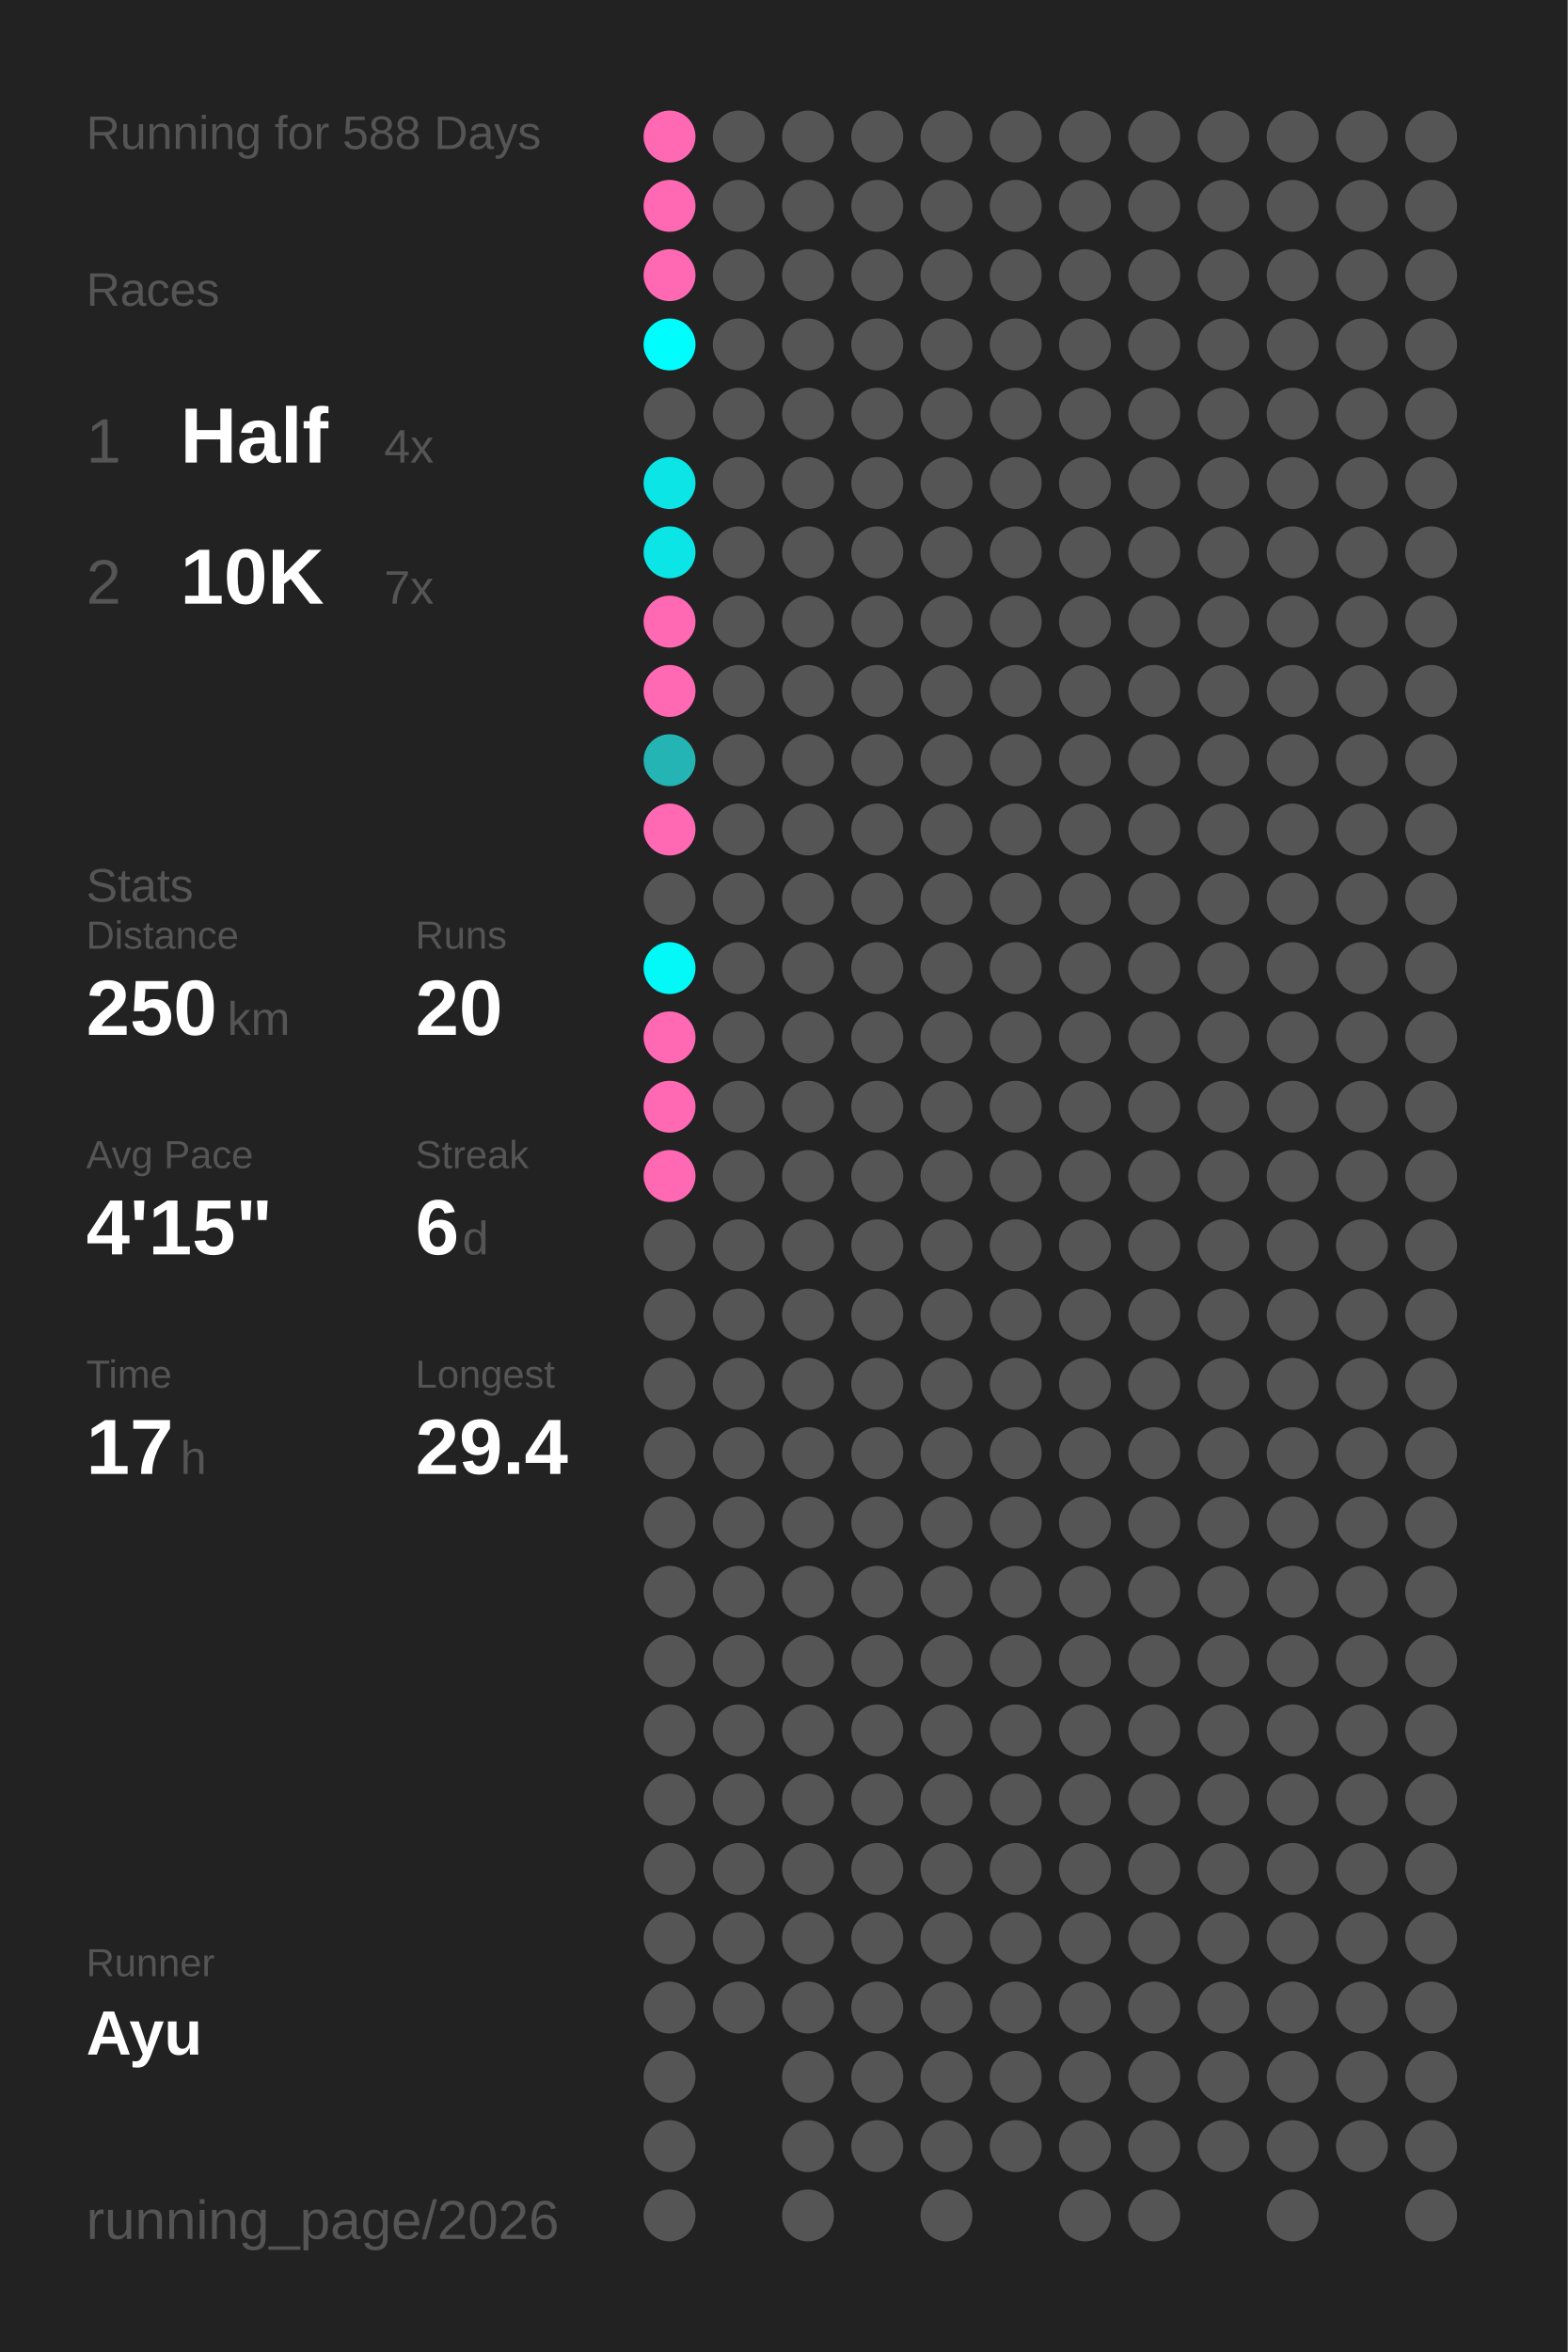
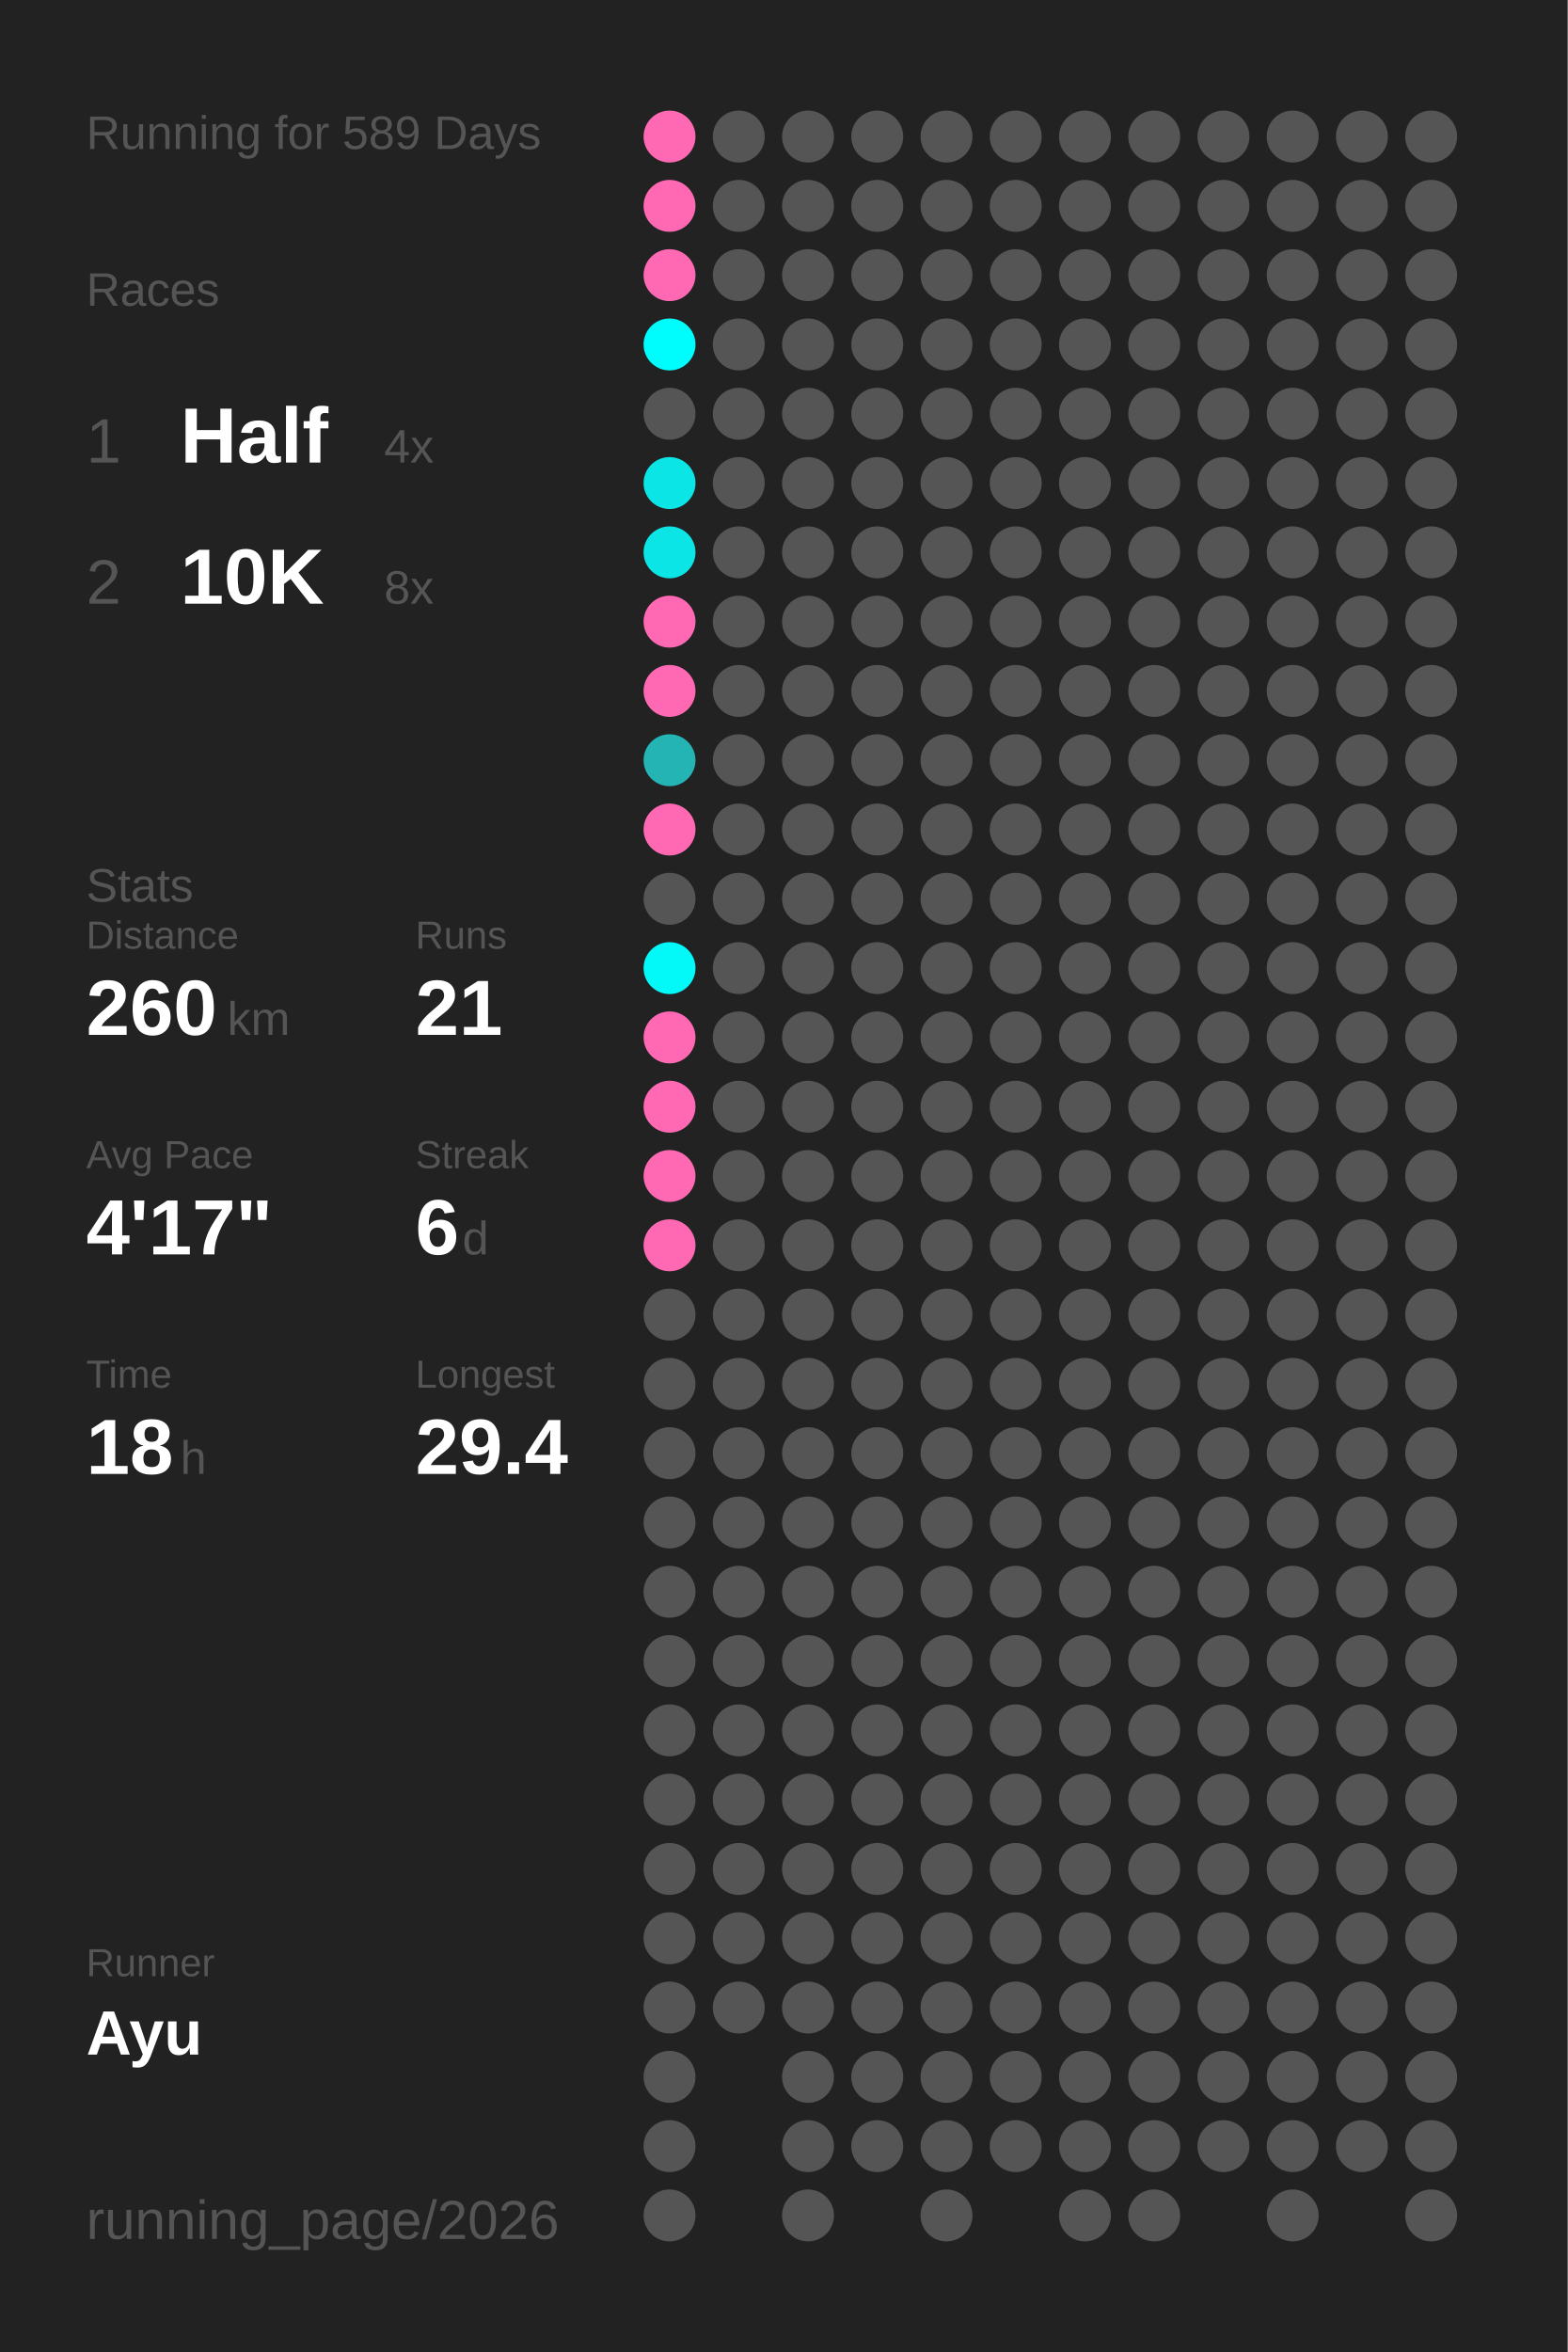
<svg xmlns="http://www.w3.org/2000/svg" baseProfile="full" height="300mm" version="1.1" viewBox="0,0,200,300" width="200mm">
  <defs />
  <rect fill="#222222" height="300" width="200" x="0" y="0" />
-   <text fill="#555555" style="font-size:6px; font-family:Arial;" x="11" y="19">Running for 588 Days</text>
+   <text fill="#555555" style="font-size:6px; font-family:Arial;" x="11" y="19">Running for 589 Days</text>
  <text fill="#555555" style="font-size:6px; font-family:Arial;" x="11" y="39">Races</text>
  <text fill="#555555" style="font-size:8px; font-family:Arial;" x="11" y="59">1</text>
  <text fill="#FFFFFF" style="font-size:10px; font-family:Arial; font-weight:bold;" x="23" y="59">Half</text>
  <text fill="#555555" style="font-size:6px; font-family:Arial;" x="49" y="59">4x</text>
  <text fill="#555555" style="font-size:8px; font-family:Arial;" x="11" y="77">2</text>
  <text fill="#FFFFFF" style="font-size:10px; font-family:Arial; font-weight:bold;" x="23" y="77">10K</text>
-   <text fill="#555555" style="font-size:6px; font-family:Arial;" x="49" y="77">7x</text>
+   <text fill="#555555" style="font-size:6px; font-family:Arial;" x="49" y="77">8x</text>
  <text fill="#555555" style="font-size:6px; font-family:Arial;" x="11" y="115">Stats</text>
  <text fill="#555555" style="font-size:5px; font-family:Arial;" x="11" y="121">Distance</text>
-   <text fill="#FFFFFF" style="font-size:10px; font-family:Arial; font-weight:bold;" x="11" y="132">250</text>
+   <text fill="#FFFFFF" style="font-size:10px; font-family:Arial; font-weight:bold;" x="11" y="132">260</text>
  <text fill="#555555" style="font-size:6px; font-family:Arial;" x="29" y="132">km</text>
  <text fill="#555555" style="font-size:5px; font-family:Arial;" x="53" y="121">Runs</text>
-   <text fill="#FFFFFF" style="font-size:10px; font-family:Arial; font-weight:bold;" x="53" y="132">20</text>
+   <text fill="#FFFFFF" style="font-size:10px; font-family:Arial; font-weight:bold;" x="53" y="132">21</text>
  <text fill="#555555" style="font-size:5px; font-family:Arial;" x="11" y="149">Avg Pace</text>
-   <text fill="#FFFFFF" style="font-size:10px; font-family:Arial; font-weight:bold;" x="11" y="160">4'15"</text>
+   <text fill="#FFFFFF" style="font-size:10px; font-family:Arial; font-weight:bold;" x="11" y="160">4'17"</text>
  <text fill="#555555" style="font-size:5px; font-family:Arial;" x="53" y="149">Streak</text>
  <text fill="#FFFFFF" style="font-size:10px; font-family:Arial; font-weight:bold;" x="53" y="160">6</text>
  <text fill="#555555" style="font-size:6px; font-family:Arial;" x="59" y="160">d</text>
  <text fill="#555555" style="font-size:5px; font-family:Arial;" x="11" y="177">Time</text>
-   <text fill="#FFFFFF" style="font-size:10px; font-family:Arial; font-weight:bold;" x="11" y="188">17</text>
+   <text fill="#FFFFFF" style="font-size:10px; font-family:Arial; font-weight:bold;" x="11" y="188">18</text>
  <text fill="#555555" style="font-size:6px; font-family:Arial;" x="23" y="188">h</text>
  <text fill="#555555" style="font-size:5px; font-family:Arial;" x="53" y="177">Longest</text>
  <text fill="#FFFFFF" style="font-size:10px; font-family:Arial; font-weight:bold;" x="53" y="188">29.4</text>
  <text fill="#555555" style="font-size:5px; font-family:Arial;" x="11" y="252.065">Runner</text>
  <text fill="#FFFFFF" style="font-size:8px; font-family:Arial; font-weight:bold;" x="11" y="262.065">Ayu</text>
  <text fill="#555555" style="font-size:7px; font-family:Arial;" x="11" y="285.581">running_page/2026</text>
  <circle cx="85.417" cy="17.419" fill="#ff69b4" r="3.312" />
  <circle cx="85.417" cy="26.258" fill="#ff69b4" r="3.312" />
  <circle cx="85.417" cy="35.097" fill="#ff69b4" r="3.312" />
  <circle cx="85.417" cy="43.935" fill="#00fdfd" r="3.312" />
  <circle cx="85.417" cy="52.774" fill="#555555" r="3.312" />
  <circle cx="85.417" cy="61.613" fill="#0ce5e5" r="3.312" />
  <circle cx="85.417" cy="70.452" fill="#0ce5e5" r="3.312" />
  <circle cx="85.417" cy="79.29" fill="#ff69b4" r="3.312" />
  <circle cx="85.417" cy="88.129" fill="#ff69b4" r="3.312" />
  <circle cx="85.417" cy="96.968" fill="#25b4b4" r="3.312" />
  <circle cx="85.417" cy="105.806" fill="#ff69b4" r="3.312" />
  <circle cx="85.417" cy="114.645" fill="#555555" r="3.312" />
  <circle cx="85.417" cy="123.484" fill="#03f8f8" r="3.312" />
  <circle cx="85.417" cy="132.323" fill="#ff69b4" r="3.312" />
  <circle cx="85.417" cy="141.161" fill="#ff69b4" r="3.312" />
  <circle cx="85.417" cy="150" fill="#ff69b4" r="3.312" />
-   <circle cx="85.417" cy="158.839" fill="#555555" r="3.312" />
+   <circle cx="85.417" cy="158.839" fill="#ff69b4" r="3.312" />
  <circle cx="85.417" cy="167.677" fill="#555555" r="3.312" />
  <circle cx="85.417" cy="176.516" fill="#555555" r="3.312" />
  <circle cx="85.417" cy="185.355" fill="#555555" r="3.312" />
  <circle cx="85.417" cy="194.194" fill="#555555" r="3.312" />
  <circle cx="85.417" cy="203.032" fill="#555555" r="3.312" />
  <circle cx="85.417" cy="211.871" fill="#555555" r="3.312" />
  <circle cx="85.417" cy="220.71" fill="#555555" r="3.312" />
  <circle cx="85.417" cy="229.548" fill="#555555" r="3.312" />
  <circle cx="85.417" cy="238.387" fill="#555555" r="3.312" />
  <circle cx="85.417" cy="247.226" fill="#555555" r="3.312" />
  <circle cx="85.417" cy="256.065" fill="#555555" r="3.312" />
  <circle cx="85.417" cy="264.903" fill="#555555" r="3.312" />
  <circle cx="85.417" cy="273.742" fill="#555555" r="3.312" />
  <circle cx="85.417" cy="282.581" fill="#555555" r="3.312" />
  <circle cx="94.25" cy="17.419" fill="#555555" r="3.312" />
  <circle cx="94.25" cy="26.258" fill="#555555" r="3.312" />
  <circle cx="94.25" cy="35.097" fill="#555555" r="3.312" />
  <circle cx="94.25" cy="43.935" fill="#555555" r="3.312" />
  <circle cx="94.25" cy="52.774" fill="#555555" r="3.312" />
  <circle cx="94.25" cy="61.613" fill="#555555" r="3.312" />
  <circle cx="94.25" cy="70.452" fill="#555555" r="3.312" />
  <circle cx="94.25" cy="79.29" fill="#555555" r="3.312" />
  <circle cx="94.25" cy="88.129" fill="#555555" r="3.312" />
  <circle cx="94.25" cy="96.968" fill="#555555" r="3.312" />
  <circle cx="94.25" cy="105.806" fill="#555555" r="3.312" />
  <circle cx="94.25" cy="114.645" fill="#555555" r="3.312" />
  <circle cx="94.25" cy="123.484" fill="#555555" r="3.312" />
  <circle cx="94.25" cy="132.323" fill="#555555" r="3.312" />
  <circle cx="94.25" cy="141.161" fill="#555555" r="3.312" />
  <circle cx="94.25" cy="150" fill="#555555" r="3.312" />
  <circle cx="94.25" cy="158.839" fill="#555555" r="3.312" />
  <circle cx="94.25" cy="167.677" fill="#555555" r="3.312" />
  <circle cx="94.25" cy="176.516" fill="#555555" r="3.312" />
  <circle cx="94.25" cy="185.355" fill="#555555" r="3.312" />
  <circle cx="94.25" cy="194.194" fill="#555555" r="3.312" />
  <circle cx="94.25" cy="203.032" fill="#555555" r="3.312" />
  <circle cx="94.25" cy="211.871" fill="#555555" r="3.312" />
  <circle cx="94.25" cy="220.71" fill="#555555" r="3.312" />
  <circle cx="94.25" cy="229.548" fill="#555555" r="3.312" />
  <circle cx="94.25" cy="238.387" fill="#555555" r="3.312" />
  <circle cx="94.25" cy="247.226" fill="#555555" r="3.312" />
  <circle cx="94.25" cy="256.065" fill="#555555" r="3.312" />
  <circle cx="103.083" cy="17.419" fill="#555555" r="3.312" />
  <circle cx="103.083" cy="26.258" fill="#555555" r="3.312" />
  <circle cx="103.083" cy="35.097" fill="#555555" r="3.312" />
  <circle cx="103.083" cy="43.935" fill="#555555" r="3.312" />
  <circle cx="103.083" cy="52.774" fill="#555555" r="3.312" />
  <circle cx="103.083" cy="61.613" fill="#555555" r="3.312" />
  <circle cx="103.083" cy="70.452" fill="#555555" r="3.312" />
  <circle cx="103.083" cy="79.29" fill="#555555" r="3.312" />
  <circle cx="103.083" cy="88.129" fill="#555555" r="3.312" />
  <circle cx="103.083" cy="96.968" fill="#555555" r="3.312" />
  <circle cx="103.083" cy="105.806" fill="#555555" r="3.312" />
  <circle cx="103.083" cy="114.645" fill="#555555" r="3.312" />
  <circle cx="103.083" cy="123.484" fill="#555555" r="3.312" />
  <circle cx="103.083" cy="132.323" fill="#555555" r="3.312" />
  <circle cx="103.083" cy="141.161" fill="#555555" r="3.312" />
  <circle cx="103.083" cy="150" fill="#555555" r="3.312" />
  <circle cx="103.083" cy="158.839" fill="#555555" r="3.312" />
  <circle cx="103.083" cy="167.677" fill="#555555" r="3.312" />
  <circle cx="103.083" cy="176.516" fill="#555555" r="3.312" />
  <circle cx="103.083" cy="185.355" fill="#555555" r="3.312" />
  <circle cx="103.083" cy="194.194" fill="#555555" r="3.312" />
  <circle cx="103.083" cy="203.032" fill="#555555" r="3.312" />
  <circle cx="103.083" cy="211.871" fill="#555555" r="3.312" />
  <circle cx="103.083" cy="220.71" fill="#555555" r="3.312" />
  <circle cx="103.083" cy="229.548" fill="#555555" r="3.312" />
  <circle cx="103.083" cy="238.387" fill="#555555" r="3.312" />
  <circle cx="103.083" cy="247.226" fill="#555555" r="3.312" />
  <circle cx="103.083" cy="256.065" fill="#555555" r="3.312" />
  <circle cx="103.083" cy="264.903" fill="#555555" r="3.312" />
  <circle cx="103.083" cy="273.742" fill="#555555" r="3.312" />
  <circle cx="103.083" cy="282.581" fill="#555555" r="3.312" />
  <circle cx="111.917" cy="17.419" fill="#555555" r="3.312" />
  <circle cx="111.917" cy="26.258" fill="#555555" r="3.312" />
  <circle cx="111.917" cy="35.097" fill="#555555" r="3.312" />
  <circle cx="111.917" cy="43.935" fill="#555555" r="3.312" />
  <circle cx="111.917" cy="52.774" fill="#555555" r="3.312" />
  <circle cx="111.917" cy="61.613" fill="#555555" r="3.312" />
  <circle cx="111.917" cy="70.452" fill="#555555" r="3.312" />
  <circle cx="111.917" cy="79.29" fill="#555555" r="3.312" />
  <circle cx="111.917" cy="88.129" fill="#555555" r="3.312" />
  <circle cx="111.917" cy="96.968" fill="#555555" r="3.312" />
  <circle cx="111.917" cy="105.806" fill="#555555" r="3.312" />
  <circle cx="111.917" cy="114.645" fill="#555555" r="3.312" />
  <circle cx="111.917" cy="123.484" fill="#555555" r="3.312" />
  <circle cx="111.917" cy="132.323" fill="#555555" r="3.312" />
  <circle cx="111.917" cy="141.161" fill="#555555" r="3.312" />
  <circle cx="111.917" cy="150" fill="#555555" r="3.312" />
  <circle cx="111.917" cy="158.839" fill="#555555" r="3.312" />
  <circle cx="111.917" cy="167.677" fill="#555555" r="3.312" />
  <circle cx="111.917" cy="176.516" fill="#555555" r="3.312" />
  <circle cx="111.917" cy="185.355" fill="#555555" r="3.312" />
  <circle cx="111.917" cy="194.194" fill="#555555" r="3.312" />
  <circle cx="111.917" cy="203.032" fill="#555555" r="3.312" />
  <circle cx="111.917" cy="211.871" fill="#555555" r="3.312" />
  <circle cx="111.917" cy="220.71" fill="#555555" r="3.312" />
  <circle cx="111.917" cy="229.548" fill="#555555" r="3.312" />
  <circle cx="111.917" cy="238.387" fill="#555555" r="3.312" />
  <circle cx="111.917" cy="247.226" fill="#555555" r="3.312" />
  <circle cx="111.917" cy="256.065" fill="#555555" r="3.312" />
  <circle cx="111.917" cy="264.903" fill="#555555" r="3.312" />
  <circle cx="111.917" cy="273.742" fill="#555555" r="3.312" />
  <circle cx="120.75" cy="17.419" fill="#555555" r="3.312" />
  <circle cx="120.75" cy="26.258" fill="#555555" r="3.312" />
  <circle cx="120.75" cy="35.097" fill="#555555" r="3.312" />
  <circle cx="120.75" cy="43.935" fill="#555555" r="3.312" />
  <circle cx="120.75" cy="52.774" fill="#555555" r="3.312" />
  <circle cx="120.75" cy="61.613" fill="#555555" r="3.312" />
  <circle cx="120.75" cy="70.452" fill="#555555" r="3.312" />
  <circle cx="120.75" cy="79.29" fill="#555555" r="3.312" />
  <circle cx="120.75" cy="88.129" fill="#555555" r="3.312" />
  <circle cx="120.75" cy="96.968" fill="#555555" r="3.312" />
  <circle cx="120.75" cy="105.806" fill="#555555" r="3.312" />
  <circle cx="120.75" cy="114.645" fill="#555555" r="3.312" />
  <circle cx="120.75" cy="123.484" fill="#555555" r="3.312" />
  <circle cx="120.75" cy="132.323" fill="#555555" r="3.312" />
  <circle cx="120.75" cy="141.161" fill="#555555" r="3.312" />
  <circle cx="120.75" cy="150" fill="#555555" r="3.312" />
  <circle cx="120.75" cy="158.839" fill="#555555" r="3.312" />
  <circle cx="120.75" cy="167.677" fill="#555555" r="3.312" />
  <circle cx="120.75" cy="176.516" fill="#555555" r="3.312" />
  <circle cx="120.75" cy="185.355" fill="#555555" r="3.312" />
  <circle cx="120.75" cy="194.194" fill="#555555" r="3.312" />
  <circle cx="120.75" cy="203.032" fill="#555555" r="3.312" />
  <circle cx="120.75" cy="211.871" fill="#555555" r="3.312" />
  <circle cx="120.75" cy="220.71" fill="#555555" r="3.312" />
  <circle cx="120.75" cy="229.548" fill="#555555" r="3.312" />
  <circle cx="120.75" cy="238.387" fill="#555555" r="3.312" />
  <circle cx="120.75" cy="247.226" fill="#555555" r="3.312" />
  <circle cx="120.75" cy="256.065" fill="#555555" r="3.312" />
  <circle cx="120.75" cy="264.903" fill="#555555" r="3.312" />
  <circle cx="120.75" cy="273.742" fill="#555555" r="3.312" />
  <circle cx="120.75" cy="282.581" fill="#555555" r="3.312" />
  <circle cx="129.583" cy="17.419" fill="#555555" r="3.312" />
  <circle cx="129.583" cy="26.258" fill="#555555" r="3.312" />
  <circle cx="129.583" cy="35.097" fill="#555555" r="3.312" />
  <circle cx="129.583" cy="43.935" fill="#555555" r="3.312" />
  <circle cx="129.583" cy="52.774" fill="#555555" r="3.312" />
  <circle cx="129.583" cy="61.613" fill="#555555" r="3.312" />
  <circle cx="129.583" cy="70.452" fill="#555555" r="3.312" />
  <circle cx="129.583" cy="79.29" fill="#555555" r="3.312" />
  <circle cx="129.583" cy="88.129" fill="#555555" r="3.312" />
  <circle cx="129.583" cy="96.968" fill="#555555" r="3.312" />
  <circle cx="129.583" cy="105.806" fill="#555555" r="3.312" />
  <circle cx="129.583" cy="114.645" fill="#555555" r="3.312" />
  <circle cx="129.583" cy="123.484" fill="#555555" r="3.312" />
  <circle cx="129.583" cy="132.323" fill="#555555" r="3.312" />
  <circle cx="129.583" cy="141.161" fill="#555555" r="3.312" />
  <circle cx="129.583" cy="150" fill="#555555" r="3.312" />
  <circle cx="129.583" cy="158.839" fill="#555555" r="3.312" />
  <circle cx="129.583" cy="167.677" fill="#555555" r="3.312" />
  <circle cx="129.583" cy="176.516" fill="#555555" r="3.312" />
  <circle cx="129.583" cy="185.355" fill="#555555" r="3.312" />
  <circle cx="129.583" cy="194.194" fill="#555555" r="3.312" />
  <circle cx="129.583" cy="203.032" fill="#555555" r="3.312" />
  <circle cx="129.583" cy="211.871" fill="#555555" r="3.312" />
  <circle cx="129.583" cy="220.71" fill="#555555" r="3.312" />
  <circle cx="129.583" cy="229.548" fill="#555555" r="3.312" />
  <circle cx="129.583" cy="238.387" fill="#555555" r="3.312" />
  <circle cx="129.583" cy="247.226" fill="#555555" r="3.312" />
  <circle cx="129.583" cy="256.065" fill="#555555" r="3.312" />
  <circle cx="129.583" cy="264.903" fill="#555555" r="3.312" />
  <circle cx="129.583" cy="273.742" fill="#555555" r="3.312" />
  <circle cx="138.417" cy="17.419" fill="#555555" r="3.312" />
  <circle cx="138.417" cy="26.258" fill="#555555" r="3.312" />
  <circle cx="138.417" cy="35.097" fill="#555555" r="3.312" />
  <circle cx="138.417" cy="43.935" fill="#555555" r="3.312" />
  <circle cx="138.417" cy="52.774" fill="#555555" r="3.312" />
  <circle cx="138.417" cy="61.613" fill="#555555" r="3.312" />
  <circle cx="138.417" cy="70.452" fill="#555555" r="3.312" />
  <circle cx="138.417" cy="79.29" fill="#555555" r="3.312" />
  <circle cx="138.417" cy="88.129" fill="#555555" r="3.312" />
  <circle cx="138.417" cy="96.968" fill="#555555" r="3.312" />
  <circle cx="138.417" cy="105.806" fill="#555555" r="3.312" />
  <circle cx="138.417" cy="114.645" fill="#555555" r="3.312" />
  <circle cx="138.417" cy="123.484" fill="#555555" r="3.312" />
  <circle cx="138.417" cy="132.323" fill="#555555" r="3.312" />
  <circle cx="138.417" cy="141.161" fill="#555555" r="3.312" />
  <circle cx="138.417" cy="150" fill="#555555" r="3.312" />
  <circle cx="138.417" cy="158.839" fill="#555555" r="3.312" />
  <circle cx="138.417" cy="167.677" fill="#555555" r="3.312" />
  <circle cx="138.417" cy="176.516" fill="#555555" r="3.312" />
  <circle cx="138.417" cy="185.355" fill="#555555" r="3.312" />
  <circle cx="138.417" cy="194.194" fill="#555555" r="3.312" />
  <circle cx="138.417" cy="203.032" fill="#555555" r="3.312" />
  <circle cx="138.417" cy="211.871" fill="#555555" r="3.312" />
  <circle cx="138.417" cy="220.71" fill="#555555" r="3.312" />
  <circle cx="138.417" cy="229.548" fill="#555555" r="3.312" />
  <circle cx="138.417" cy="238.387" fill="#555555" r="3.312" />
  <circle cx="138.417" cy="247.226" fill="#555555" r="3.312" />
  <circle cx="138.417" cy="256.065" fill="#555555" r="3.312" />
  <circle cx="138.417" cy="264.903" fill="#555555" r="3.312" />
  <circle cx="138.417" cy="273.742" fill="#555555" r="3.312" />
  <circle cx="138.417" cy="282.581" fill="#555555" r="3.312" />
  <circle cx="147.25" cy="17.419" fill="#555555" r="3.312" />
  <circle cx="147.25" cy="26.258" fill="#555555" r="3.312" />
  <circle cx="147.25" cy="35.097" fill="#555555" r="3.312" />
  <circle cx="147.25" cy="43.935" fill="#555555" r="3.312" />
  <circle cx="147.25" cy="52.774" fill="#555555" r="3.312" />
  <circle cx="147.25" cy="61.613" fill="#555555" r="3.312" />
  <circle cx="147.25" cy="70.452" fill="#555555" r="3.312" />
  <circle cx="147.25" cy="79.29" fill="#555555" r="3.312" />
  <circle cx="147.25" cy="88.129" fill="#555555" r="3.312" />
  <circle cx="147.25" cy="96.968" fill="#555555" r="3.312" />
  <circle cx="147.25" cy="105.806" fill="#555555" r="3.312" />
  <circle cx="147.25" cy="114.645" fill="#555555" r="3.312" />
  <circle cx="147.25" cy="123.484" fill="#555555" r="3.312" />
  <circle cx="147.25" cy="132.323" fill="#555555" r="3.312" />
  <circle cx="147.25" cy="141.161" fill="#555555" r="3.312" />
  <circle cx="147.25" cy="150" fill="#555555" r="3.312" />
  <circle cx="147.25" cy="158.839" fill="#555555" r="3.312" />
  <circle cx="147.25" cy="167.677" fill="#555555" r="3.312" />
  <circle cx="147.25" cy="176.516" fill="#555555" r="3.312" />
  <circle cx="147.25" cy="185.355" fill="#555555" r="3.312" />
  <circle cx="147.25" cy="194.194" fill="#555555" r="3.312" />
  <circle cx="147.25" cy="203.032" fill="#555555" r="3.312" />
  <circle cx="147.25" cy="211.871" fill="#555555" r="3.312" />
  <circle cx="147.25" cy="220.71" fill="#555555" r="3.312" />
  <circle cx="147.25" cy="229.548" fill="#555555" r="3.312" />
  <circle cx="147.25" cy="238.387" fill="#555555" r="3.312" />
  <circle cx="147.25" cy="247.226" fill="#555555" r="3.312" />
  <circle cx="147.25" cy="256.065" fill="#555555" r="3.312" />
  <circle cx="147.25" cy="264.903" fill="#555555" r="3.312" />
  <circle cx="147.25" cy="273.742" fill="#555555" r="3.312" />
  <circle cx="147.25" cy="282.581" fill="#555555" r="3.312" />
  <circle cx="156.083" cy="17.419" fill="#555555" r="3.312" />
  <circle cx="156.083" cy="26.258" fill="#555555" r="3.312" />
  <circle cx="156.083" cy="35.097" fill="#555555" r="3.312" />
  <circle cx="156.083" cy="43.935" fill="#555555" r="3.312" />
  <circle cx="156.083" cy="52.774" fill="#555555" r="3.312" />
  <circle cx="156.083" cy="61.613" fill="#555555" r="3.312" />
  <circle cx="156.083" cy="70.452" fill="#555555" r="3.312" />
  <circle cx="156.083" cy="79.29" fill="#555555" r="3.312" />
  <circle cx="156.083" cy="88.129" fill="#555555" r="3.312" />
  <circle cx="156.083" cy="96.968" fill="#555555" r="3.312" />
  <circle cx="156.083" cy="105.806" fill="#555555" r="3.312" />
  <circle cx="156.083" cy="114.645" fill="#555555" r="3.312" />
  <circle cx="156.083" cy="123.484" fill="#555555" r="3.312" />
  <circle cx="156.083" cy="132.323" fill="#555555" r="3.312" />
  <circle cx="156.083" cy="141.161" fill="#555555" r="3.312" />
  <circle cx="156.083" cy="150" fill="#555555" r="3.312" />
  <circle cx="156.083" cy="158.839" fill="#555555" r="3.312" />
  <circle cx="156.083" cy="167.677" fill="#555555" r="3.312" />
  <circle cx="156.083" cy="176.516" fill="#555555" r="3.312" />
  <circle cx="156.083" cy="185.355" fill="#555555" r="3.312" />
  <circle cx="156.083" cy="194.194" fill="#555555" r="3.312" />
  <circle cx="156.083" cy="203.032" fill="#555555" r="3.312" />
  <circle cx="156.083" cy="211.871" fill="#555555" r="3.312" />
  <circle cx="156.083" cy="220.71" fill="#555555" r="3.312" />
  <circle cx="156.083" cy="229.548" fill="#555555" r="3.312" />
  <circle cx="156.083" cy="238.387" fill="#555555" r="3.312" />
  <circle cx="156.083" cy="247.226" fill="#555555" r="3.312" />
  <circle cx="156.083" cy="256.065" fill="#555555" r="3.312" />
  <circle cx="156.083" cy="264.903" fill="#555555" r="3.312" />
  <circle cx="156.083" cy="273.742" fill="#555555" r="3.312" />
  <circle cx="164.917" cy="17.419" fill="#555555" r="3.312" />
  <circle cx="164.917" cy="26.258" fill="#555555" r="3.312" />
  <circle cx="164.917" cy="35.097" fill="#555555" r="3.312" />
  <circle cx="164.917" cy="43.935" fill="#555555" r="3.312" />
  <circle cx="164.917" cy="52.774" fill="#555555" r="3.312" />
  <circle cx="164.917" cy="61.613" fill="#555555" r="3.312" />
  <circle cx="164.917" cy="70.452" fill="#555555" r="3.312" />
  <circle cx="164.917" cy="79.29" fill="#555555" r="3.312" />
  <circle cx="164.917" cy="88.129" fill="#555555" r="3.312" />
  <circle cx="164.917" cy="96.968" fill="#555555" r="3.312" />
  <circle cx="164.917" cy="105.806" fill="#555555" r="3.312" />
  <circle cx="164.917" cy="114.645" fill="#555555" r="3.312" />
  <circle cx="164.917" cy="123.484" fill="#555555" r="3.312" />
  <circle cx="164.917" cy="132.323" fill="#555555" r="3.312" />
  <circle cx="164.917" cy="141.161" fill="#555555" r="3.312" />
  <circle cx="164.917" cy="150" fill="#555555" r="3.312" />
  <circle cx="164.917" cy="158.839" fill="#555555" r="3.312" />
  <circle cx="164.917" cy="167.677" fill="#555555" r="3.312" />
  <circle cx="164.917" cy="176.516" fill="#555555" r="3.312" />
  <circle cx="164.917" cy="185.355" fill="#555555" r="3.312" />
  <circle cx="164.917" cy="194.194" fill="#555555" r="3.312" />
  <circle cx="164.917" cy="203.032" fill="#555555" r="3.312" />
  <circle cx="164.917" cy="211.871" fill="#555555" r="3.312" />
  <circle cx="164.917" cy="220.71" fill="#555555" r="3.312" />
  <circle cx="164.917" cy="229.548" fill="#555555" r="3.312" />
  <circle cx="164.917" cy="238.387" fill="#555555" r="3.312" />
  <circle cx="164.917" cy="247.226" fill="#555555" r="3.312" />
  <circle cx="164.917" cy="256.065" fill="#555555" r="3.312" />
  <circle cx="164.917" cy="264.903" fill="#555555" r="3.312" />
  <circle cx="164.917" cy="273.742" fill="#555555" r="3.312" />
  <circle cx="164.917" cy="282.581" fill="#555555" r="3.312" />
  <circle cx="173.75" cy="17.419" fill="#555555" r="3.312" />
  <circle cx="173.75" cy="26.258" fill="#555555" r="3.312" />
  <circle cx="173.75" cy="35.097" fill="#555555" r="3.312" />
  <circle cx="173.75" cy="43.935" fill="#555555" r="3.312" />
  <circle cx="173.75" cy="52.774" fill="#555555" r="3.312" />
  <circle cx="173.75" cy="61.613" fill="#555555" r="3.312" />
  <circle cx="173.75" cy="70.452" fill="#555555" r="3.312" />
  <circle cx="173.75" cy="79.29" fill="#555555" r="3.312" />
  <circle cx="173.75" cy="88.129" fill="#555555" r="3.312" />
  <circle cx="173.75" cy="96.968" fill="#555555" r="3.312" />
  <circle cx="173.75" cy="105.806" fill="#555555" r="3.312" />
  <circle cx="173.75" cy="114.645" fill="#555555" r="3.312" />
  <circle cx="173.75" cy="123.484" fill="#555555" r="3.312" />
  <circle cx="173.75" cy="132.323" fill="#555555" r="3.312" />
  <circle cx="173.75" cy="141.161" fill="#555555" r="3.312" />
  <circle cx="173.75" cy="150" fill="#555555" r="3.312" />
  <circle cx="173.75" cy="158.839" fill="#555555" r="3.312" />
  <circle cx="173.75" cy="167.677" fill="#555555" r="3.312" />
  <circle cx="173.75" cy="176.516" fill="#555555" r="3.312" />
  <circle cx="173.75" cy="185.355" fill="#555555" r="3.312" />
  <circle cx="173.75" cy="194.194" fill="#555555" r="3.312" />
  <circle cx="173.75" cy="203.032" fill="#555555" r="3.312" />
  <circle cx="173.75" cy="211.871" fill="#555555" r="3.312" />
  <circle cx="173.75" cy="220.71" fill="#555555" r="3.312" />
  <circle cx="173.75" cy="229.548" fill="#555555" r="3.312" />
  <circle cx="173.75" cy="238.387" fill="#555555" r="3.312" />
  <circle cx="173.75" cy="247.226" fill="#555555" r="3.312" />
  <circle cx="173.75" cy="256.065" fill="#555555" r="3.312" />
  <circle cx="173.75" cy="264.903" fill="#555555" r="3.312" />
  <circle cx="173.75" cy="273.742" fill="#555555" r="3.312" />
  <circle cx="182.583" cy="17.419" fill="#555555" r="3.312" />
  <circle cx="182.583" cy="26.258" fill="#555555" r="3.312" />
  <circle cx="182.583" cy="35.097" fill="#555555" r="3.312" />
  <circle cx="182.583" cy="43.935" fill="#555555" r="3.312" />
  <circle cx="182.583" cy="52.774" fill="#555555" r="3.312" />
  <circle cx="182.583" cy="61.613" fill="#555555" r="3.312" />
  <circle cx="182.583" cy="70.452" fill="#555555" r="3.312" />
  <circle cx="182.583" cy="79.29" fill="#555555" r="3.312" />
  <circle cx="182.583" cy="88.129" fill="#555555" r="3.312" />
  <circle cx="182.583" cy="96.968" fill="#555555" r="3.312" />
  <circle cx="182.583" cy="105.806" fill="#555555" r="3.312" />
  <circle cx="182.583" cy="114.645" fill="#555555" r="3.312" />
  <circle cx="182.583" cy="123.484" fill="#555555" r="3.312" />
  <circle cx="182.583" cy="132.323" fill="#555555" r="3.312" />
  <circle cx="182.583" cy="141.161" fill="#555555" r="3.312" />
  <circle cx="182.583" cy="150" fill="#555555" r="3.312" />
  <circle cx="182.583" cy="158.839" fill="#555555" r="3.312" />
  <circle cx="182.583" cy="167.677" fill="#555555" r="3.312" />
  <circle cx="182.583" cy="176.516" fill="#555555" r="3.312" />
  <circle cx="182.583" cy="185.355" fill="#555555" r="3.312" />
  <circle cx="182.583" cy="194.194" fill="#555555" r="3.312" />
  <circle cx="182.583" cy="203.032" fill="#555555" r="3.312" />
  <circle cx="182.583" cy="211.871" fill="#555555" r="3.312" />
  <circle cx="182.583" cy="220.71" fill="#555555" r="3.312" />
  <circle cx="182.583" cy="229.548" fill="#555555" r="3.312" />
  <circle cx="182.583" cy="238.387" fill="#555555" r="3.312" />
  <circle cx="182.583" cy="247.226" fill="#555555" r="3.312" />
  <circle cx="182.583" cy="256.065" fill="#555555" r="3.312" />
  <circle cx="182.583" cy="264.903" fill="#555555" r="3.312" />
  <circle cx="182.583" cy="273.742" fill="#555555" r="3.312" />
  <circle cx="182.583" cy="282.581" fill="#555555" r="3.312" />
</svg>
